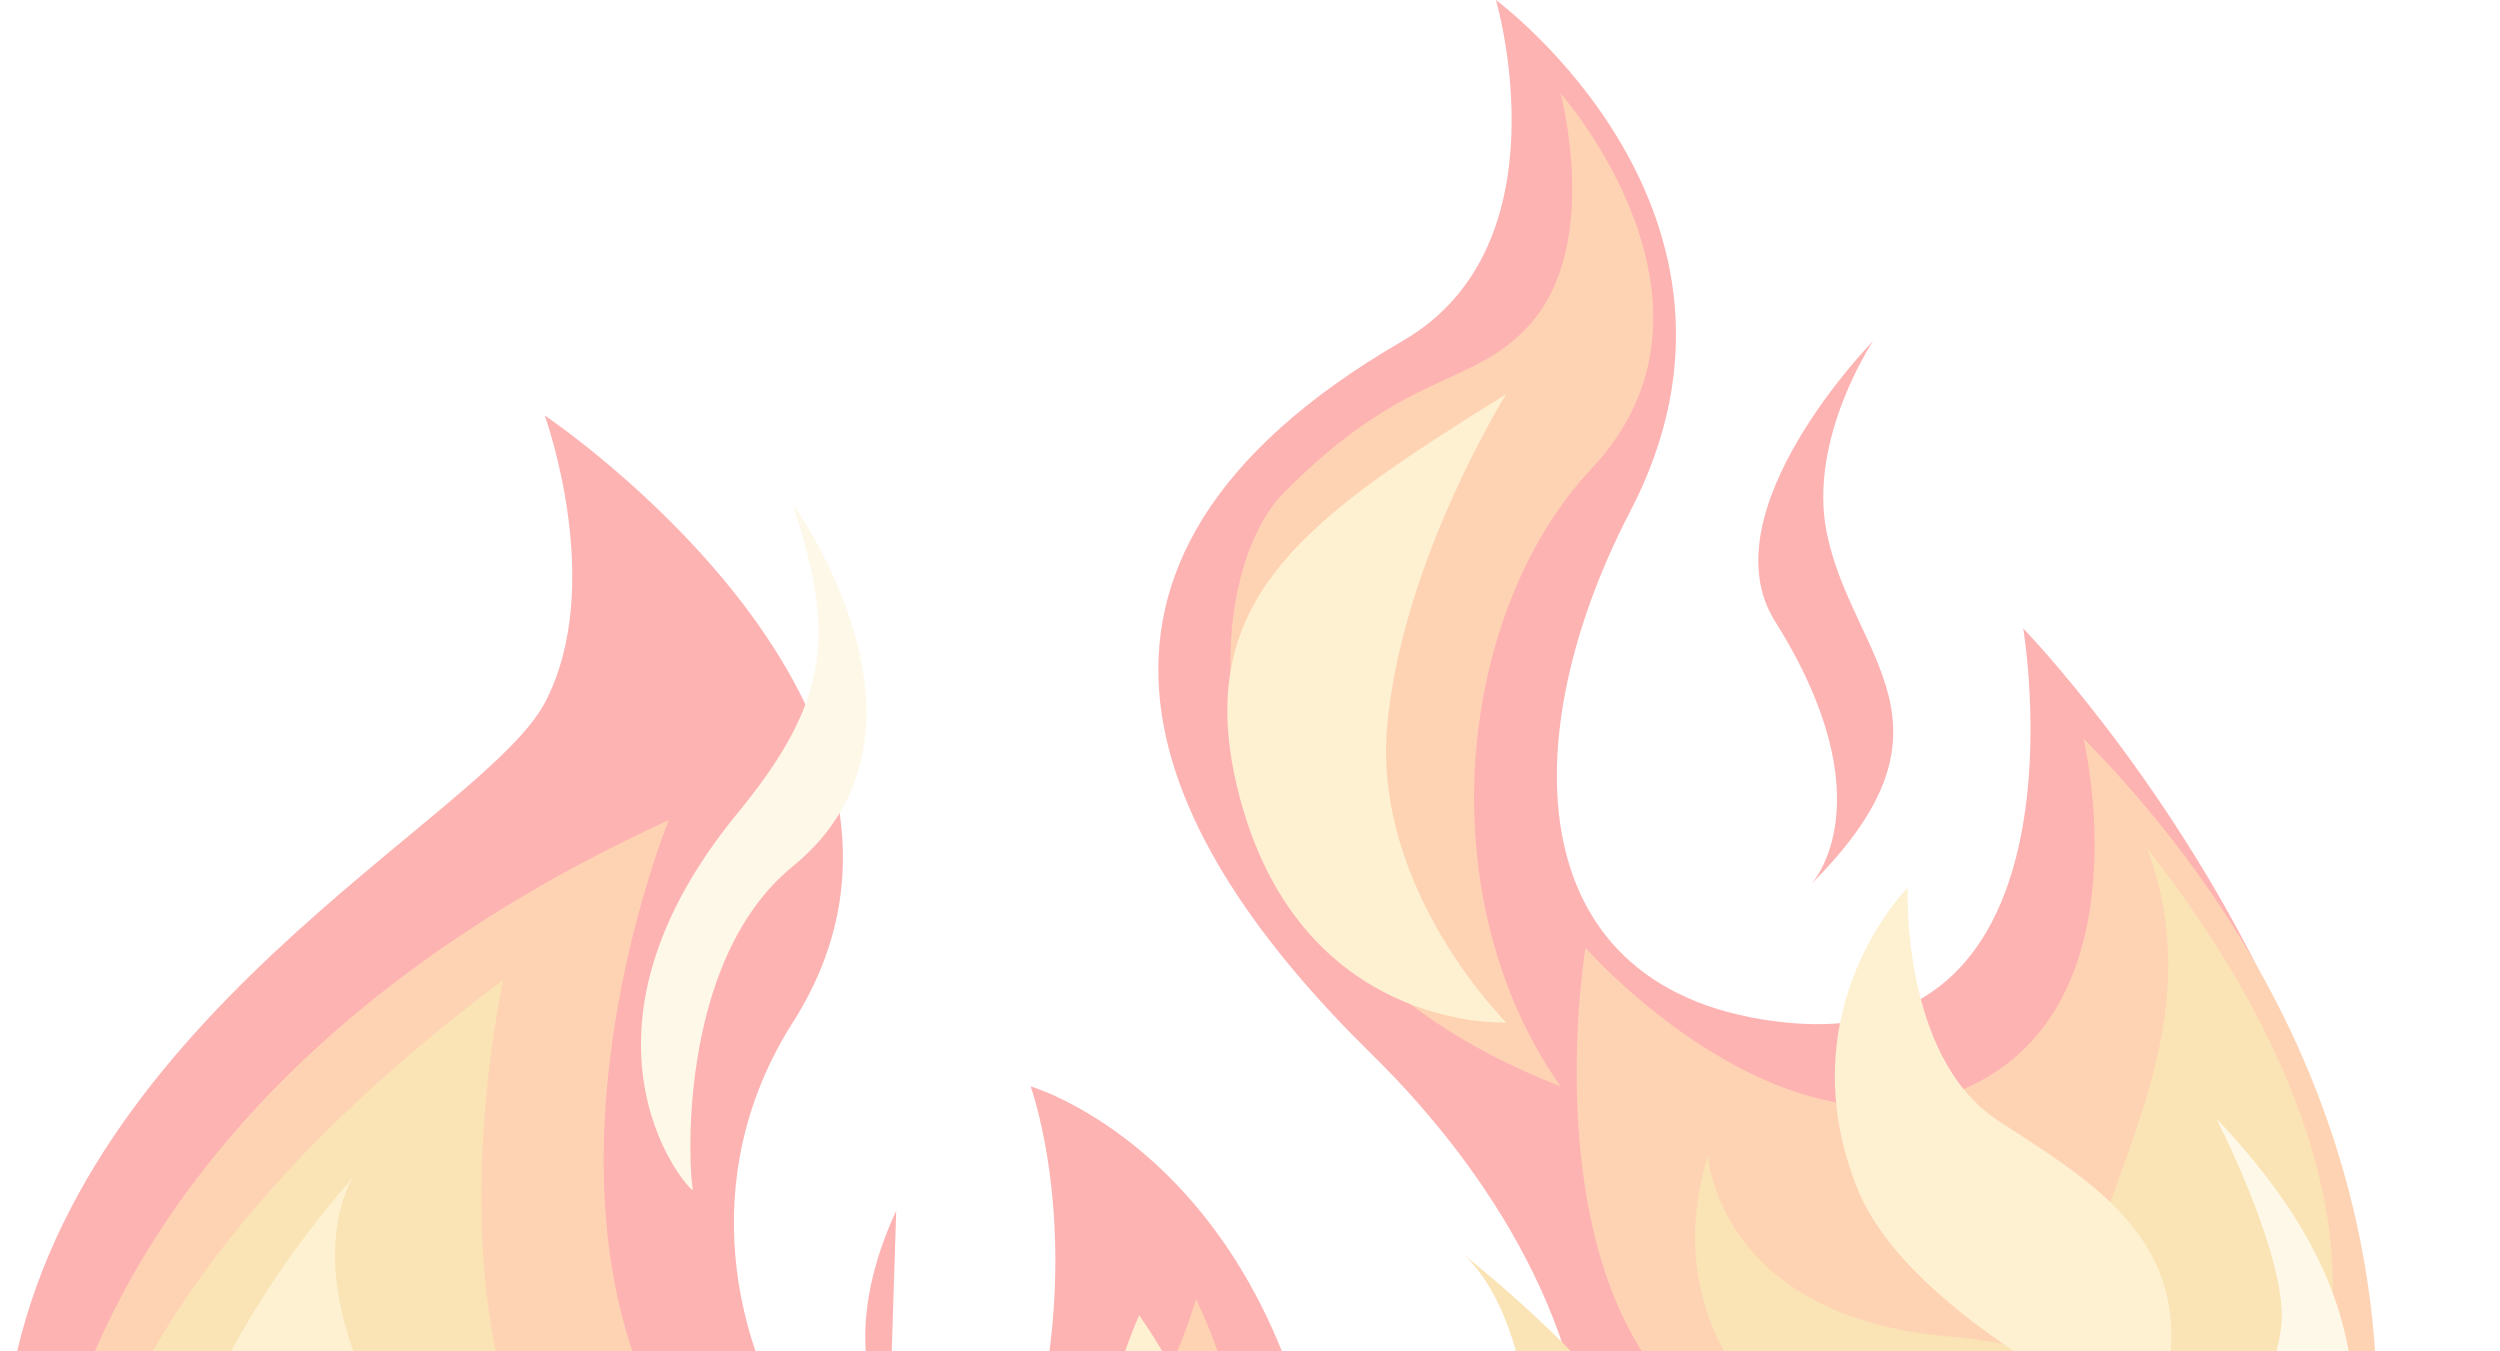
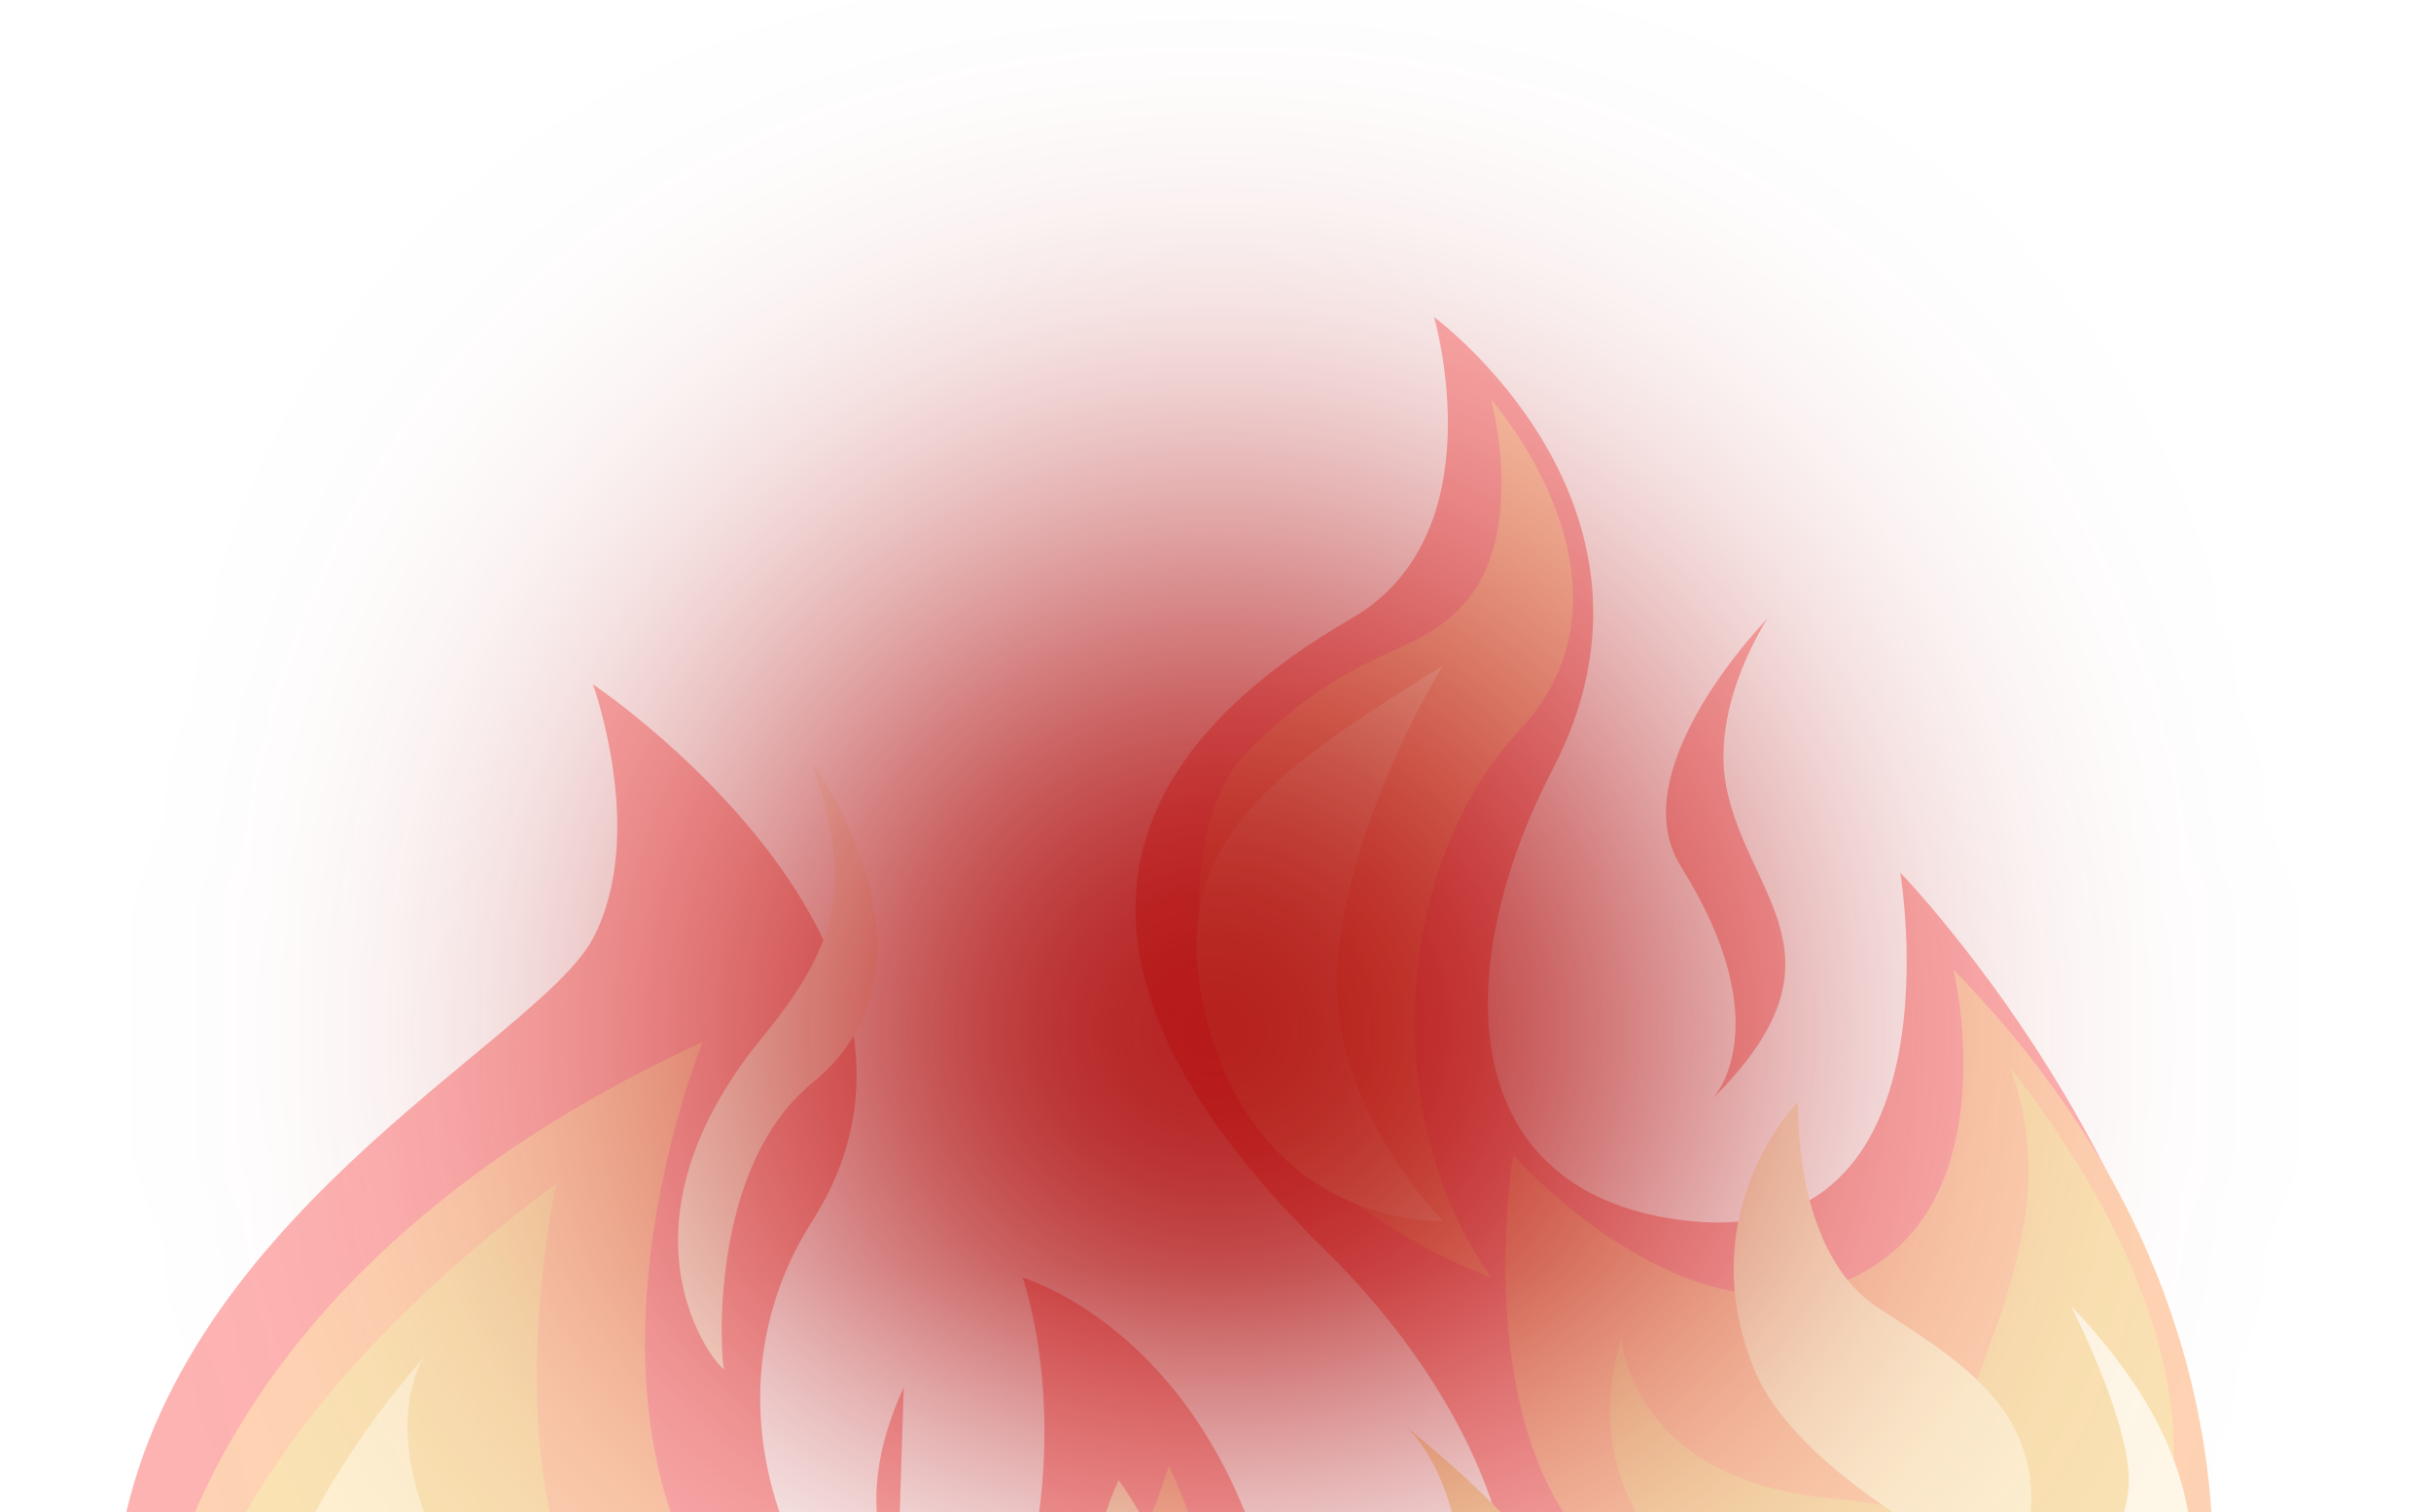
- <svg xmlns="http://www.w3.org/2000/svg" width="1053" height="569" viewBox="0 0 1053 569" fill="none">
+ <svg xmlns="http://www.w3.org/2000/svg" width="1158" height="720" viewBox="0 0 1158 720" fill="none">
  <g opacity="0.3">
-     <path d="M351.358 910.635C29.196 910.635 -11.412 698.888 2.977 592.152C24.751 430.656 203.297 345.435 229.424 296.096C255.553 246.732 229.424 174.967 229.424 174.967C229.424 174.967 416.68 300.581 333.939 430.656C251.2 560.755 399.261 717.767 429.743 623.55C460.228 529.358 434.099 457.568 434.099 457.568C434.099 457.568 542.967 488.965 560.386 654.947C577.804 820.929 394.903 910.635 351.358 910.635Z" fill="#FC0001" />
-     <path d="M590.878 143.535C427.141 238.415 486.363 354.373 577.812 444.102C690.634 554.777 734.585 731.198 490.718 807.456C302.463 866.333 381.849 919.61 381.849 919.61C381.849 919.61 810.246 1013.88 961.031 744.643C1091.68 511.379 852.162 264.67 852.162 264.67C852.162 264.67 882.646 444.102 752.005 430.657C639.51 419.061 636.903 311.054 686.683 215.329C752.005 89.729 630.07 6.10352e-05 630.07 6.10352e-05C630.07 6.10352e-05 660.554 103.174 590.878 143.535Z" fill="#FC0001" />
-     <path d="M281.685 345.429C-71.052 506.918 -36.216 838.861 168.459 915.123C373.134 991.385 534.257 865.78 538.613 744.669C542.967 623.559 503.774 547.297 503.774 547.297C503.774 547.297 442.808 753.634 320.875 650.477C198.942 547.297 281.685 345.429 281.685 345.429Z" fill="#FB6D01" />
-     <path d="M657.273 457.581C496.148 394.792 502.805 245.814 540.784 207.496C593.041 154.783 619.708 163.892 644.21 136.855C674.691 103.196 657.273 39.281 657.273 39.281C657.273 39.281 735.661 127.877 670.338 197.419C614.007 257.356 600.663 376.837 657.273 457.581Z" fill="#FB6D01" />
-     <path d="M877.567 311.017C1104.01 542.036 980.63 838.855 817.328 894.925C654.023 950.995 627.894 948.765 564.751 912.863C501.606 876.986 582.17 726.715 697.571 699.782C812.972 672.875 756.361 645.967 701.927 583.158C647.489 520.349 667.812 399.239 667.812 399.239C667.812 399.239 751.279 494.201 829.668 457.564C904.412 422.618 877.567 311.017 877.567 311.017Z" fill="#FB6D01" />
-     <path d="M719.326 486.748C677.957 625.817 891.34 652.735 863.033 760.387C834.726 868.039 627.877 894.958 627.877 894.958C627.877 894.958 881.357 945.937 958.837 778.333C1024.16 637.015 904.402 569.73 821.662 563.006C723.771 555.041 719.326 486.748 719.326 486.748Z" fill="#EFA204" />
-     <path d="M904.416 357.384C1052.48 546.531 955.727 668.294 894.255 607.836C832.782 547.403 944.334 463.548 904.416 357.384Z" fill="#EFA204" />
-     <path d="M212.002 412.727C-25.33 589.909 -7.186 771.604 110.392 870.285C227.97 968.966 427.562 966.721 475.464 847.86C523.366 728.975 447.158 708.794 303.451 677.389C159.747 645.984 212.002 412.727 212.002 412.727Z" fill="#EFA204" />
-     <path d="M614.815 527.119C730.213 619.076 769.404 720.003 725.86 809.734C682.311 899.442 490.704 935.325 521.186 829.901C551.671 724.5 645.296 704.31 645.296 625.798C645.296 547.309 614.815 527.119 614.815 527.119Z" fill="#EFA204" />
-     <path d="M148.868 495.687C-10.079 677.367 66.855 880.714 167.014 907.64C267.173 934.566 416.687 876.997 427.573 814.194C438.461 751.39 421.041 719.976 421.041 719.976C421.041 719.976 444.995 751.39 362.253 796.243C279.512 841.096 262.094 829.877 262.094 829.877C262.094 829.877 305.639 767.073 207.659 659.417C109.676 551.76 148.868 495.687 148.868 495.687Z" fill="#FACF67" />
-     <path d="M479.828 554.01C547.326 650.444 508.135 749.157 508.135 749.157C508.135 749.157 508.135 711.02 475.473 672.884C442.813 634.748 479.828 554.01 479.828 554.01Z" fill="#FACF67" />
-     <path d="M880.463 820.922C986.371 733.65 954.495 643.737 871.753 603.35C789.015 562.986 782.481 574.19 782.481 574.19C782.481 574.19 847.72 647.089 865.221 681.851C895.705 742.42 876.107 820.922 799.901 861.286C723.69 901.673 826.029 865.786 880.463 820.922Z" fill="#FACF67" />
-     <path d="M634.42 165.992C551.68 217.571 501.598 251.22 521.194 331.979C546.245 435.188 634.42 430.667 634.42 430.667C634.42 430.667 577.808 374.593 584.338 305.059C590.871 235.526 634.42 165.992 634.42 165.992Z" fill="#FACF67" />
-     <path d="M762.879 372.351C830.377 305.07 780.04 277.06 769.41 224.308C761.429 184.68 789.007 143.572 789.007 143.572C789.007 143.572 718.544 215.371 747.637 261.689C795.541 337.957 762.879 372.351 762.879 372.351Z" fill="#FC0001" />
-     <path d="M333.937 212.359C351.356 266.198 350.501 293.996 310.711 342.436C230.873 439.642 293.292 505.434 291.84 500.939C290.389 496.469 284.015 405.591 333.937 364.886C403.611 308.059 333.937 212.359 333.937 212.359Z" fill="#FCE8B3" />
-     <path d="M377.493 509.895C349.913 569.717 374.59 601.107 374.59 601.107L377.493 509.895Z" fill="#FC0001" />
-     <path d="M933.452 471.014C998.775 539.799 1011.84 605.598 958.132 705.765C965.39 659.422 920.39 625.029 920.39 625.029C920.39 625.029 962.777 587.672 961.034 551.75C959.581 521.85 933.452 471.014 933.452 471.014Z" fill="#FCE8B3" />
-     <path d="M906.586 601.882C934.891 526.36 881.909 498.694 841.264 471.775C800.62 444.881 803.523 373.845 803.523 373.845C803.523 373.845 751.995 425.44 782.476 500.937C804.812 556.27 906.586 601.882 906.586 601.882Z" fill="#FACF67" />
+     <path d="M404.358 1061.64C82.196 1061.64 41.587 849.888 55.977 743.152C77.751 581.656 256.297 496.435 282.424 447.096C308.553 397.732 282.424 325.967 282.424 325.967C282.424 325.967 469.68 451.581 386.939 581.656C304.2 711.755 452.261 868.767 482.743 774.55C513.228 680.358 487.099 608.568 487.099 608.568C487.099 608.568 595.967 639.965 613.386 805.947C630.804 971.929 447.903 1061.64 404.358 1061.64Z" fill="#FC0001" />
+     <path d="M643.878 294.535C480.141 389.415 539.363 505.373 630.812 595.102C743.634 705.777 787.585 882.198 543.718 958.456C355.463 1017.33 434.849 1070.61 434.849 1070.61C434.849 1070.61 863.246 1164.88 1014.03 895.643C1144.68 662.379 905.162 415.67 905.162 415.67C905.162 415.67 935.646 595.102 805.005 581.657C692.51 570.061 689.903 462.054 739.683 366.329C805.005 240.729 683.07 151 683.07 151C683.07 151 713.554 254.174 643.878 294.535Z" fill="#FC0001" />
+     <path d="M334.685 496.429C-18.052 657.918 16.784 989.861 221.459 1066.12C426.134 1142.39 587.257 1016.78 591.613 895.669C595.967 774.559 556.774 698.297 556.774 698.297C556.774 698.297 495.808 904.634 373.875 801.477C251.942 698.297 334.685 496.429 334.685 496.429Z" fill="#FB6D01" />
+     <path d="M710.273 608.581C549.148 545.792 555.805 396.814 593.784 358.496C646.041 305.783 672.708 314.892 697.21 287.855C727.691 254.196 710.273 190.281 710.273 190.281C710.273 190.281 788.661 278.877 723.338 348.419C667.007 408.356 653.663 527.837 710.273 608.581Z" fill="#FB6D01" />
+     <path d="M930.567 462.017C1157.01 693.036 1033.63 989.855 870.328 1045.92C707.023 1101.99 680.894 1099.76 617.751 1063.86C554.606 1027.99 635.17 877.715 750.571 850.782C865.972 823.875 809.361 796.967 754.927 734.158C700.489 671.349 720.812 550.239 720.812 550.239C720.812 550.239 804.279 645.201 882.668 608.564C957.412 573.618 930.567 462.017 930.567 462.017Z" fill="#FB6D01" />
+     <path d="M772.326 637.748C730.957 776.817 944.34 803.735 916.033 911.387C887.726 1019.04 680.877 1045.96 680.877 1045.96C680.877 1045.96 934.357 1096.94 1011.84 929.333C1077.16 788.015 957.402 720.73 874.662 714.006C776.771 706.041 772.326 637.748 772.326 637.748Z" fill="#EFA204" />
+     <path d="M957.416 508.384C1105.48 697.531 1008.73 819.294 947.255 758.836C885.782 698.403 997.334 614.548 957.416 508.384Z" fill="#EFA204" />
+     <path d="M265.002 563.727C27.67 740.909 45.814 922.604 163.392 1021.29C280.97 1119.97 480.562 1117.72 528.464 998.86C576.366 879.975 500.158 859.794 356.451 828.389C212.747 796.984 265.002 563.727 265.002 563.727Z" fill="#EFA204" />
+     <path d="M667.815 678.119C783.213 770.076 822.404 871.003 778.86 960.734C735.311 1050.44 543.704 1086.33 574.186 980.901C604.671 875.5 698.296 855.31 698.296 776.798C698.296 698.309 667.815 678.119 667.815 678.119Z" fill="#EFA204" />
+     <path d="M201.868 646.687C42.921 828.367 119.855 1031.71 220.014 1058.64C320.173 1085.57 469.687 1028 480.573 965.194C491.461 902.39 474.041 870.976 474.041 870.976C474.041 870.976 497.995 902.39 415.253 947.243C332.512 992.096 315.094 980.877 315.094 980.877C315.094 980.877 358.639 918.073 260.659 810.417C162.676 702.76 201.868 646.687 201.868 646.687Z" fill="#FACF67" />
+     <path d="M532.828 705.01C600.326 801.444 561.135 900.157 561.135 900.157C561.135 900.157 561.135 862.02 528.473 823.884C495.813 785.748 532.828 705.01 532.828 705.01Z" fill="#FACF67" />
+     <path d="M933.463 971.922C1039.37 884.65 1007.5 794.737 924.753 754.35C842.015 713.986 835.481 725.19 835.481 725.19C835.481 725.19 900.72 798.089 918.221 832.851C948.705 893.42 929.107 971.922 852.901 1012.29C776.69 1052.67 879.029 1016.79 933.463 971.922Z" fill="#FACF67" />
+     <path d="M687.42 316.992C604.68 368.571 554.598 402.22 574.194 482.979C599.245 586.188 687.42 581.667 687.42 581.667C687.42 581.667 630.808 525.593 637.338 456.059C643.871 386.526 687.42 316.992 687.42 316.992Z" fill="#FACF67" />
+     <path d="M815.879 523.351C883.377 456.07 833.04 428.06 822.41 375.308C814.429 335.68 842.007 294.572 842.007 294.572C842.007 294.572 771.544 366.371 800.637 412.689C848.541 488.957 815.879 523.351 815.879 523.351Z" fill="#FC0001" />
+     <path d="M386.937 363.359C404.356 417.198 403.501 444.996 363.711 493.436C283.873 590.642 346.292 656.434 344.84 651.939C343.389 647.469 337.015 556.591 386.937 515.886C456.611 459.059 386.937 363.359 386.937 363.359Z" fill="#FCE8B3" />
+     <path d="M430.493 660.895C402.913 720.717 427.59 752.107 427.59 752.107L430.493 660.895Z" fill="#FC0001" />
+     <path d="M986.452 622.014C1051.77 690.799 1064.84 756.598 1011.13 856.765C1018.39 810.422 973.39 776.029 973.39 776.029C973.39 776.029 1015.78 738.672 1014.03 702.75C1012.58 672.85 986.452 622.014 986.452 622.014Z" fill="#FCE8B3" />
+     <path d="M959.586 752.882C987.891 677.36 934.909 649.694 894.264 622.775C853.62 595.881 856.523 524.845 856.523 524.845C856.523 524.845 804.995 576.44 835.476 651.937C857.812 707.27 959.586 752.882 959.586 752.882Z" fill="#FACF67" />
  </g>
+   <g filter="url(#filter0_f_404_842)">
+     <circle cx="579" cy="492" r="229" fill="#AA0000" />
+   </g>
+   <defs>
+     <filter id="filter0_f_404_842" x="0" y="-87" width="1158" height="1158" filterUnits="userSpaceOnUse" color-interpolation-filters="sRGB">
+       <feFlood flood-opacity="0" result="BackgroundImageFix" />
+       <feBlend mode="normal" in="SourceGraphic" in2="BackgroundImageFix" result="shape" />
+       <feGaussianBlur stdDeviation="175" result="effect1_foregroundBlur_404_842" />
+     </filter>
+   </defs>
</svg>
